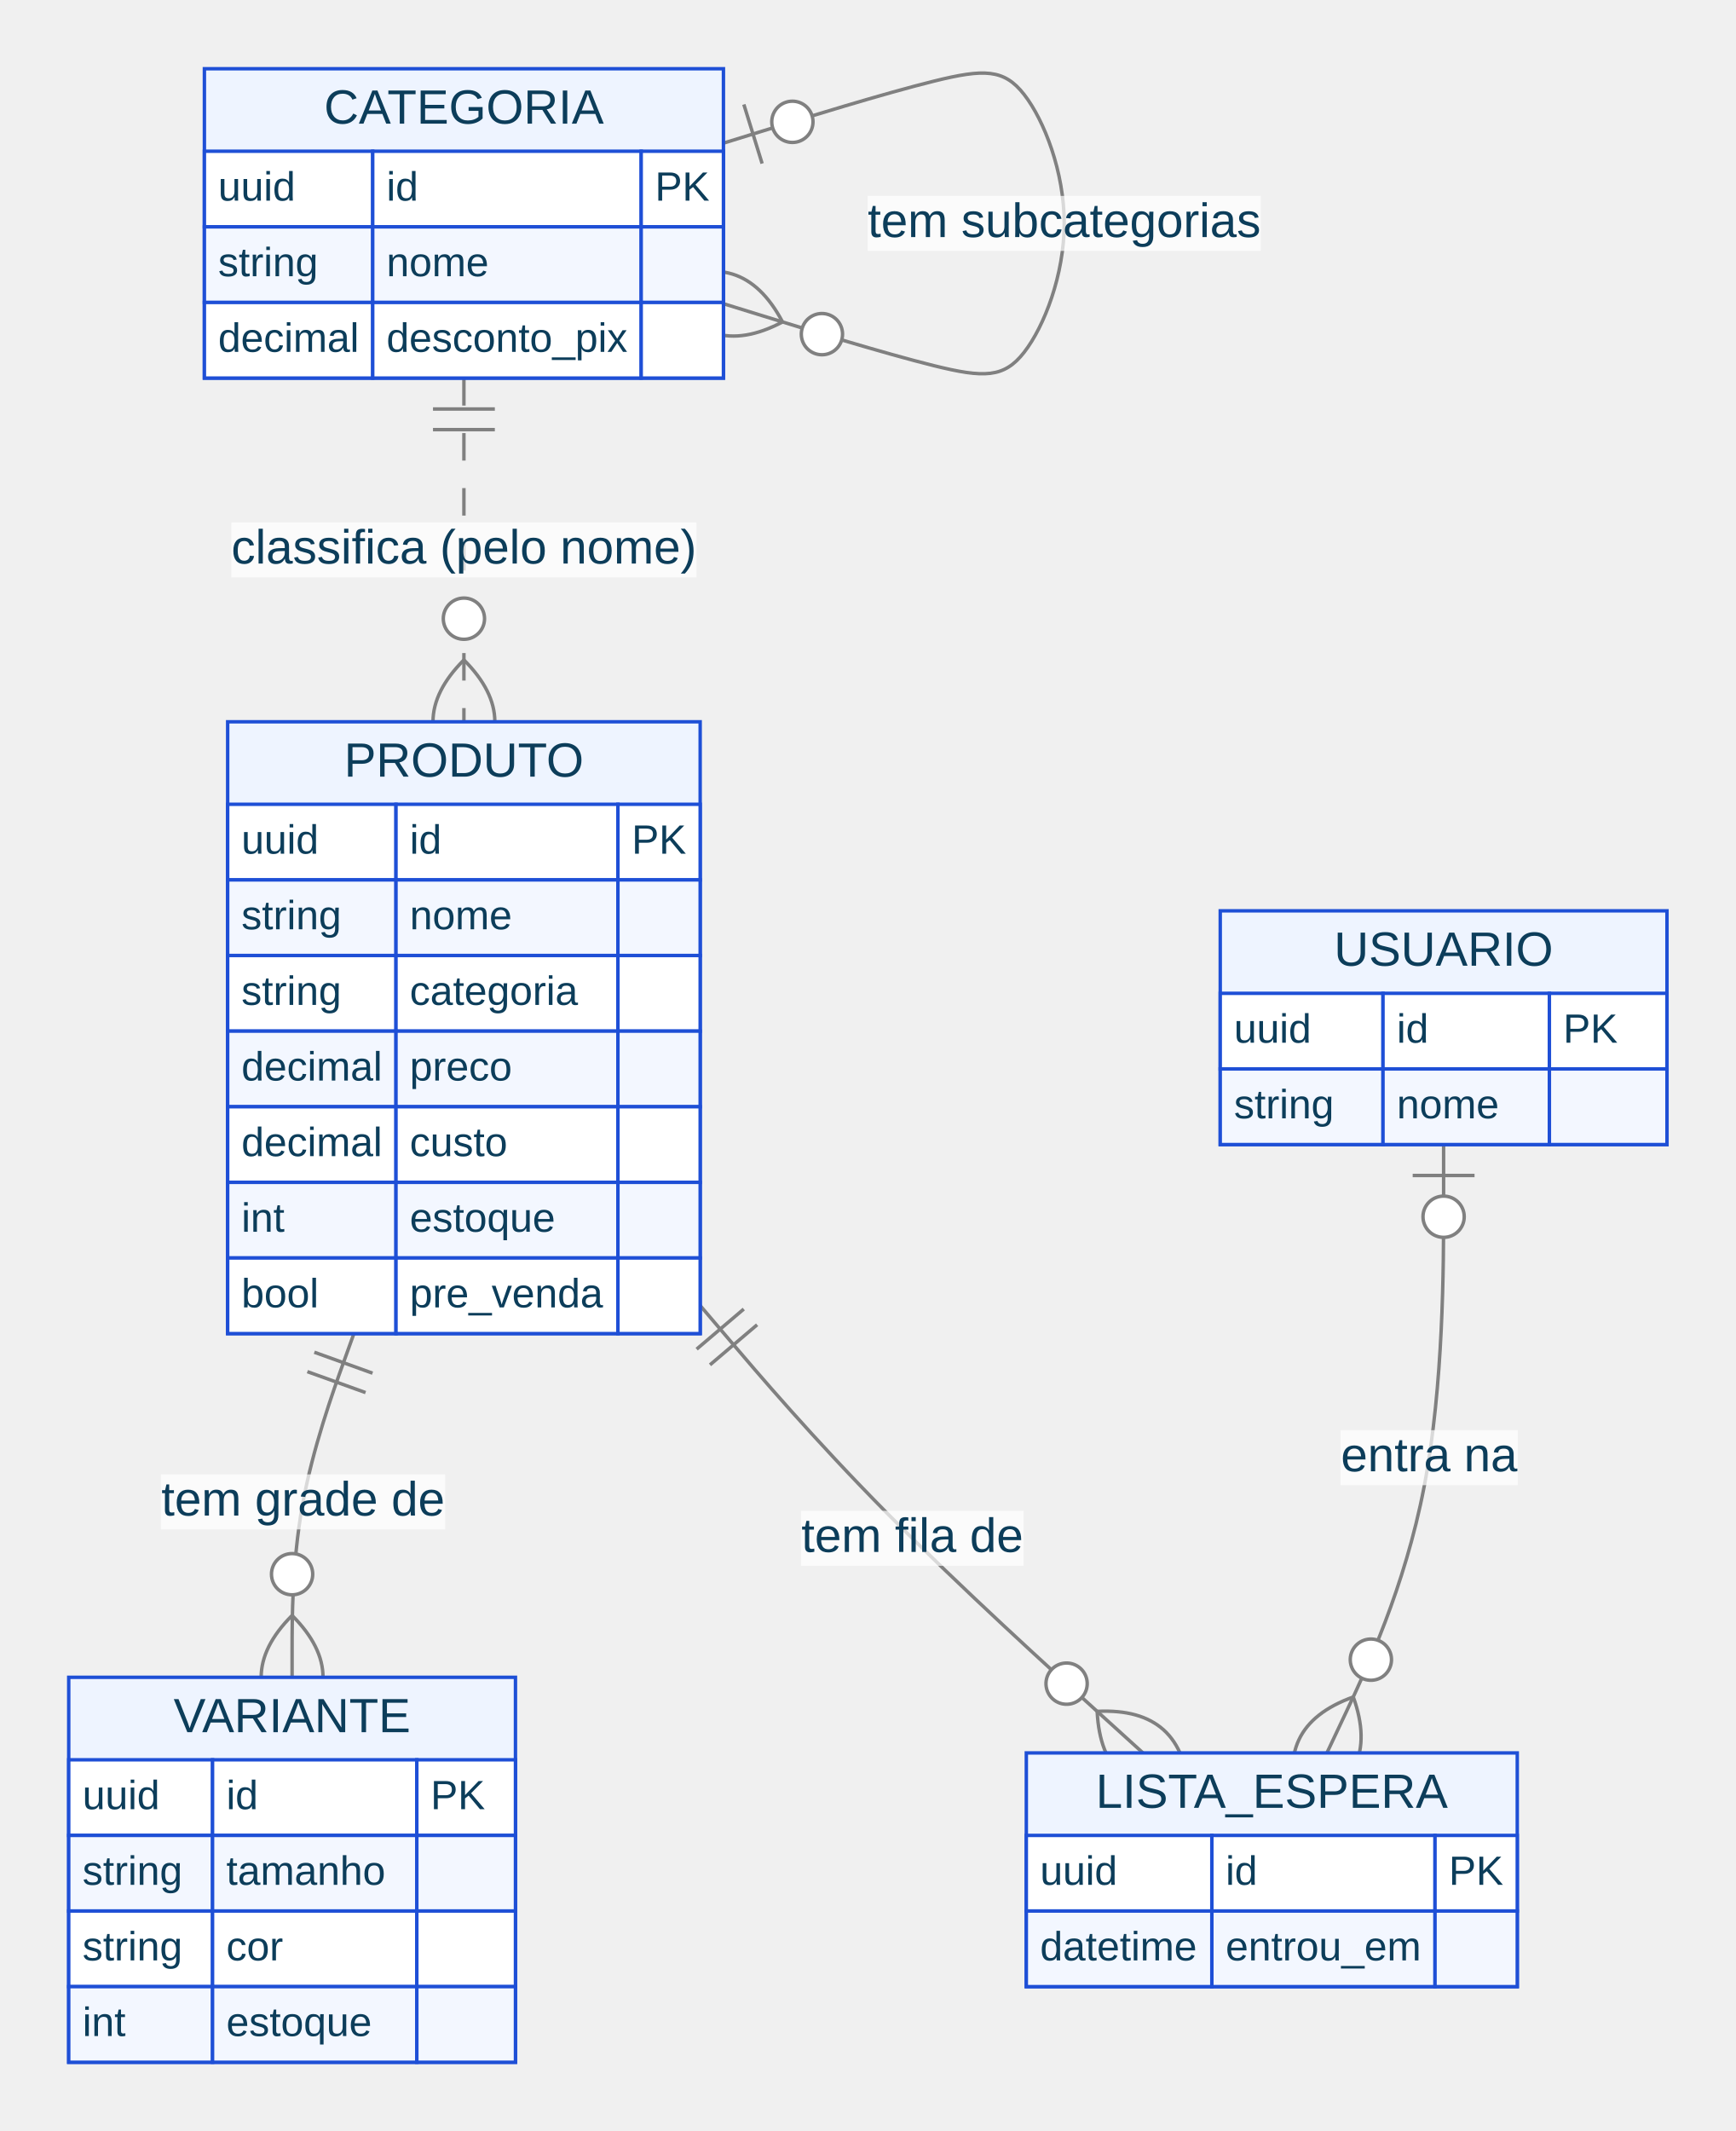
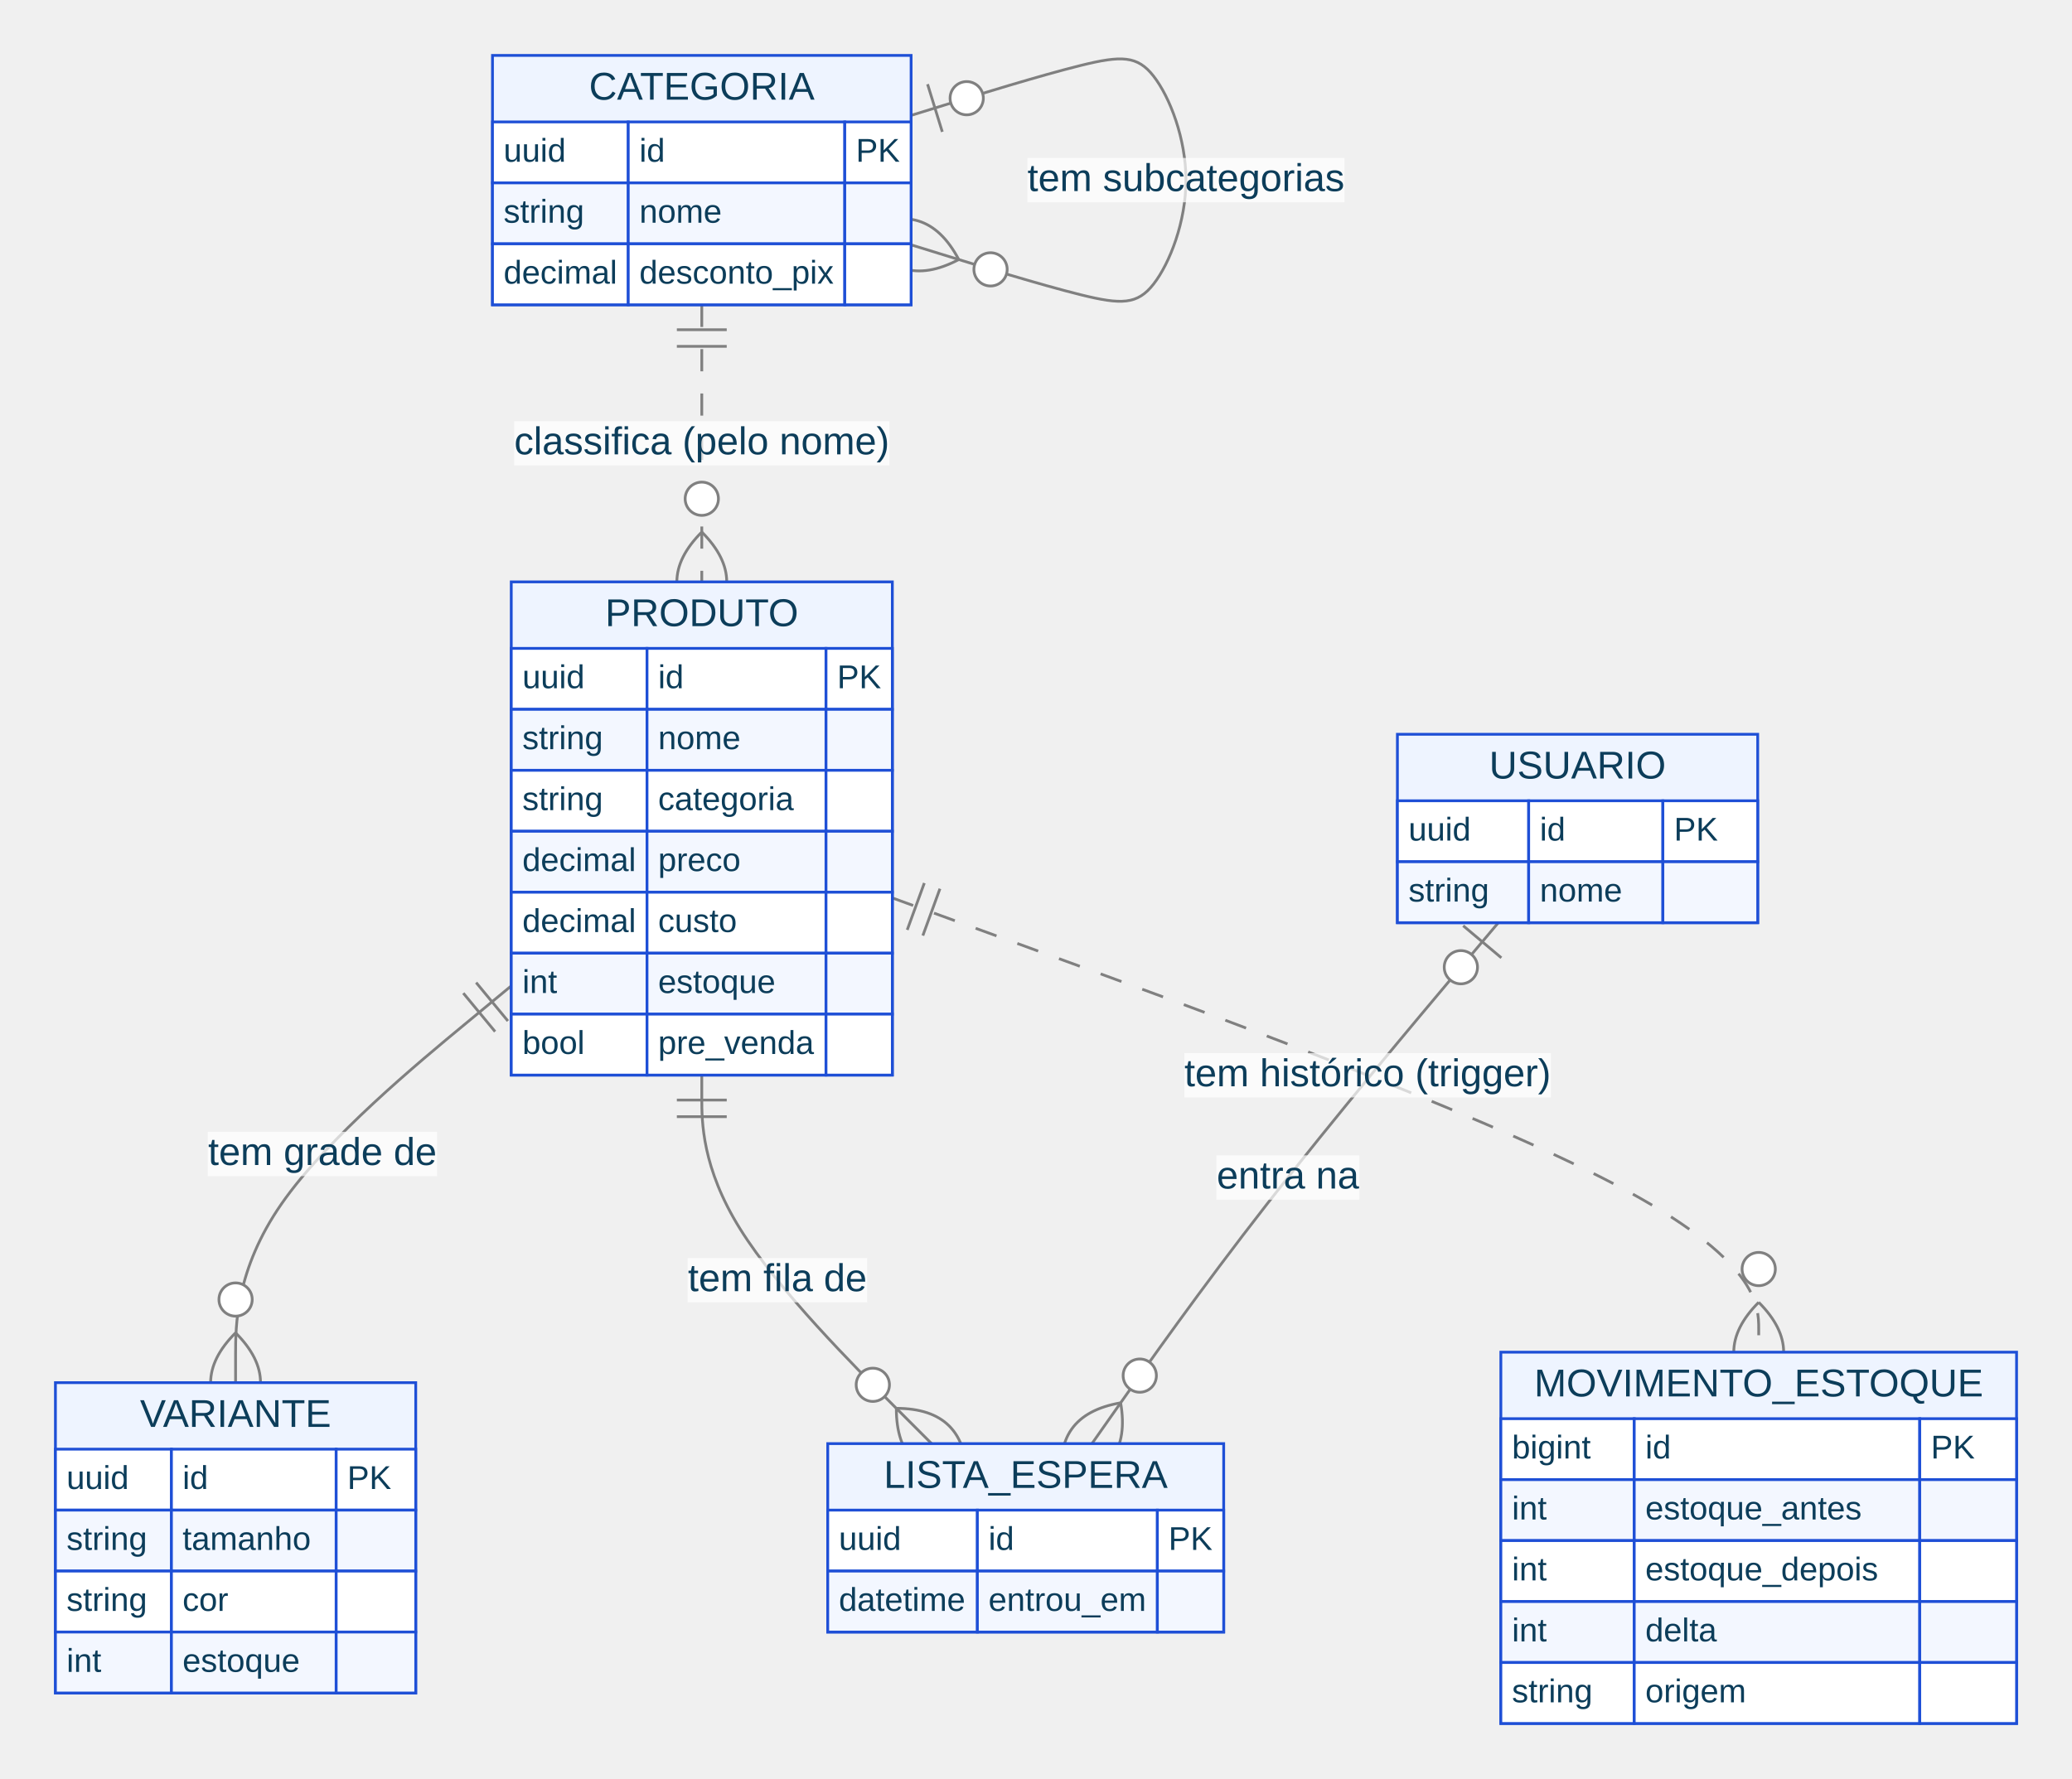
- <svg xmlns="http://www.w3.org/2000/svg" id="djhfy872sevk" width="505.091" height="620" viewBox="0 0 505.091 620" role="graphics-document document" aria-roledescription="er">
-   <style>#djhfy872sevk{font-family:Arial,Helvetica,sans-serif;font-size:14px;fill:#0C3D5A;}#djhfy872sevk .error-icon{fill:#ffffff;}#djhfy872sevk .error-text{fill:#000000;stroke:#000000;}#djhfy872sevk .edge-thickness-normal{stroke-width:1px;}#djhfy872sevk .edge-thickness-thick{stroke-width:3.5px;}#djhfy872sevk .edge-pattern-solid{stroke-dasharray:0;}#djhfy872sevk .edge-thickness-invisible{stroke-width:0;fill:none;}#djhfy872sevk .edge-pattern-dashed{stroke-dasharray:3;}#djhfy872sevk .edge-pattern-dotted{stroke-dasharray:2;}#djhfy872sevk .marker{fill:#1E4FD6;stroke:#1E4FD6;}#djhfy872sevk .marker.cross{stroke:#1E4FD6;}#djhfy872sevk svg{font-family:Arial,Helvetica,sans-serif;font-size:14px;}#djhfy872sevk p{margin:0;}#djhfy872sevk .entityBox{fill:#EEF4FF;stroke:#1E4FD6;}#djhfy872sevk .attributeBoxOdd{fill:#FFFFFF;stroke:#1E4FD6;}#djhfy872sevk .attributeBoxEven{fill:#F3F7FF;stroke:#1E4FD6;}#djhfy872sevk .relationshipLabelBox{fill:#ffffff;opacity:0.7;background-color:#ffffff;}#djhfy872sevk .relationshipLabelBox rect{opacity:0.5;}#djhfy872sevk .relationshipLine{stroke:#1E4FD6;}#djhfy872sevk .entityTitleText{text-anchor:middle;font-size:18px;fill:#0C3D5A;}#djhfy872sevk #MD_PARENT_START{fill:#f5f5f5!important;stroke:#1E4FD6!important;stroke-width:1;}#djhfy872sevk #MD_PARENT_END{fill:#f5f5f5!important;stroke:#1E4FD6!important;stroke-width:1;}#djhfy872sevk :root{--mermaid-font-family:"trebuchet ms",verdana,arial,sans-serif;}</style>
+ <svg xmlns="http://www.w3.org/2000/svg" id="dyu5pu524eqk" width="747.602" height="642" viewBox="0 0 747.602 642" role="graphics-document document" aria-roledescription="er">
+   <style>#dyu5pu524eqk{font-family:Arial,Helvetica,sans-serif;font-size:14px;fill:#0C3D5A;}#dyu5pu524eqk .error-icon{fill:#ffffff;}#dyu5pu524eqk .error-text{fill:#000000;stroke:#000000;}#dyu5pu524eqk .edge-thickness-normal{stroke-width:1px;}#dyu5pu524eqk .edge-thickness-thick{stroke-width:3.5px;}#dyu5pu524eqk .edge-pattern-solid{stroke-dasharray:0;}#dyu5pu524eqk .edge-thickness-invisible{stroke-width:0;fill:none;}#dyu5pu524eqk .edge-pattern-dashed{stroke-dasharray:3;}#dyu5pu524eqk .edge-pattern-dotted{stroke-dasharray:2;}#dyu5pu524eqk .marker{fill:#1E4FD6;stroke:#1E4FD6;}#dyu5pu524eqk .marker.cross{stroke:#1E4FD6;}#dyu5pu524eqk svg{font-family:Arial,Helvetica,sans-serif;font-size:14px;}#dyu5pu524eqk p{margin:0;}#dyu5pu524eqk .entityBox{fill:#EEF4FF;stroke:#1E4FD6;}#dyu5pu524eqk .attributeBoxOdd{fill:#FFFFFF;stroke:#1E4FD6;}#dyu5pu524eqk .attributeBoxEven{fill:#F3F7FF;stroke:#1E4FD6;}#dyu5pu524eqk .relationshipLabelBox{fill:#ffffff;opacity:0.7;background-color:#ffffff;}#dyu5pu524eqk .relationshipLabelBox rect{opacity:0.5;}#dyu5pu524eqk .relationshipLine{stroke:#1E4FD6;}#dyu5pu524eqk .entityTitleText{text-anchor:middle;font-size:18px;fill:#0C3D5A;}#dyu5pu524eqk #MD_PARENT_START{fill:#f5f5f5!important;stroke:#1E4FD6!important;stroke-width:1;}#dyu5pu524eqk #MD_PARENT_END{fill:#f5f5f5!important;stroke:#1E4FD6!important;stroke-width:1;}#dyu5pu524eqk :root{--mermaid-font-family:"trebuchet ms",verdana,arial,sans-serif;}</style>
  <g />
  <defs>
    <marker id="MD_PARENT_START" refX="0" refY="7" markerWidth="190" markerHeight="240" orient="auto">
      <path d="M 18,7 L9,13 L1,7 L9,1 Z" />
    </marker>
  </defs>
  <defs>
    <marker id="MD_PARENT_END" refX="19" refY="7" markerWidth="20" markerHeight="28" orient="auto">
      <path d="M 18,7 L9,13 L1,7 L9,1 Z" />
    </marker>
  </defs>
  <defs>
    <marker id="ONLY_ONE_START" refX="0" refY="9" markerWidth="18" markerHeight="18" orient="auto">
      <path stroke="gray" fill="none" d="M9,0 L9,18 M15,0 L15,18" />
    </marker>
  </defs>
  <defs>
    <marker id="ONLY_ONE_END" refX="18" refY="9" markerWidth="18" markerHeight="18" orient="auto">
      <path stroke="gray" fill="none" d="M3,0 L3,18 M9,0 L9,18" />
    </marker>
  </defs>
  <defs>
    <marker id="ZERO_OR_ONE_START" refX="0" refY="9" markerWidth="30" markerHeight="18" orient="auto">
      <circle stroke="gray" fill="white" cx="21" cy="9" r="6" />
      <path stroke="gray" fill="none" d="M9,0 L9,18" />
    </marker>
  </defs>
  <defs>
    <marker id="ZERO_OR_ONE_END" refX="30" refY="9" markerWidth="30" markerHeight="18" orient="auto">
      <circle stroke="gray" fill="white" cx="9" cy="9" r="6" />
      <path stroke="gray" fill="none" d="M21,0 L21,18" />
    </marker>
  </defs>
  <defs>
    <marker id="ONE_OR_MORE_START" refX="18" refY="18" markerWidth="45" markerHeight="36" orient="auto">
      <path stroke="gray" fill="none" d="M0,18 Q 18,0 36,18 Q 18,36 0,18 M42,9 L42,27" />
    </marker>
  </defs>
  <defs>
    <marker id="ONE_OR_MORE_END" refX="27" refY="18" markerWidth="45" markerHeight="36" orient="auto">
      <path stroke="gray" fill="none" d="M3,9 L3,27 M9,18 Q27,0 45,18 Q27,36 9,18" />
    </marker>
  </defs>
  <defs>
    <marker id="ZERO_OR_MORE_START" refX="18" refY="18" markerWidth="57" markerHeight="36" orient="auto">
      <circle stroke="gray" fill="white" cx="48" cy="18" r="6" />
      <path stroke="gray" fill="none" d="M0,18 Q18,0 36,18 Q18,36 0,18" />
    </marker>
  </defs>
  <defs>
    <marker id="ZERO_OR_MORE_END" refX="39" refY="18" markerWidth="57" markerHeight="36" orient="auto">
      <circle stroke="gray" fill="white" cx="9" cy="18" r="6" />
      <path stroke="gray" fill="none" d="M21,18 Q39,0 57,18 Q39,36 21,18" />
    </marker>
  </defs>
-   <path class="er relationshipLine" d="M210.521,41.646L222.188,38.039C233.854,34.431,257.188,27.215,271.771,23.608C286.354,20,292.188,20,298.021,27.5C303.854,35,309.688,50,309.688,65C309.688,80,303.854,95,298.021,102.5C292.188,110,286.354,110,271.771,106.392C257.188,102.785,233.854,95.569,222.188,91.961L210.521,88.354" marker-end="url(#ZERO_OR_MORE_END)" marker-start="url(#ZERO_OR_ONE_START)" style="stroke: gray; fill: none;" />
-   <path class="er relationshipLine" d="M135,110L135,118.333C135,126.667,135,143.333,135,160C135,176.667,135,193.333,135,201.667L135,210" stroke-dasharray="8,8" marker-end="url(#ZERO_OR_MORE_END)" marker-start="url(#ONLY_ONE_START)" style="stroke: gray; fill: none;" />
-   <path class="er relationshipLine" d="M102.986,388L99.988,396.333C96.99,404.667,90.995,421.333,87.998,438C85,454.667,85,471.333,85,479.667L85,488" marker-end="url(#ZERO_OR_MORE_END)" marker-start="url(#ONLY_ONE_START)" style="stroke: gray; fill: none;" />
-   <path class="er relationshipLine" d="M203.749,379.836L211.994,389.53C220.238,399.224,236.727,418.612,258.203,440.306C279.678,462,306.141,486,319.372,498L332.603,510" marker-end="url(#ZERO_OR_MORE_END)" marker-start="url(#ONLY_ONE_START)" style="stroke: gray; fill: none;" />
-   <path class="er relationshipLine" d="M420.091,333L420.091,350.5C420.091,368,420.091,403,414.431,432.5C408.77,462,397.449,486,391.789,498L386.129,510" marker-end="url(#ZERO_OR_MORE_END)" marker-start="url(#ZERO_OR_ONE_START)" style="stroke: gray; fill: none;" />
-   <g id="entity-CATEGORIA-ae595331-34b1-5be7-8db5-1a4597688f9c" transform="translate(59.47884,20 )">
+   <path class="er relationshipLine" d="M328.737,41.646L340.404,38.039C352.071,34.431,375.404,27.215,389.987,23.608C404.571,20,410.404,20,416.237,27.5C422.071,35,427.904,50,427.904,65C427.904,80,422.071,95,416.237,102.5C410.404,110,404.571,110,389.987,106.392C375.404,102.785,352.071,95.569,340.404,91.961L328.737,88.354" marker-end="url(#ZERO_OR_MORE_END)" marker-start="url(#ZERO_OR_ONE_START)" style="stroke: gray; fill: none;" />
+   <path class="er relationshipLine" d="M253.216,110L253.216,118.333C253.216,126.667,253.216,143.333,253.216,160C253.216,176.667,253.216,193.333,253.216,201.667L253.216,210" stroke-dasharray="8,8" marker-end="url(#ZERO_OR_MORE_END)" marker-start="url(#ONLY_ONE_START)" style="stroke: gray; fill: none;" />
+   <path class="er relationshipLine" d="M184.467,355.809L167.889,369.507C151.311,383.206,118.156,410.603,101.578,434.468C85,458.333,85,478.667,85,488.833L85,499" marker-end="url(#ZERO_OR_MORE_END)" marker-start="url(#ONLY_ONE_START)" style="stroke: gray; fill: none;" />
+   <path class="er relationshipLine" d="M253.216,388L253.216,396.333C253.216,404.667,253.216,421.333,267.035,443.5C280.853,465.667,308.49,493.333,322.309,507.167L336.127,521" marker-end="url(#ZERO_OR_MORE_END)" marker-start="url(#ONLY_ONE_START)" style="stroke: gray; fill: none;" />
+   <path class="er relationshipLine" d="M321.965,324.059L374.065,343.049C426.165,362.039,530.364,400.02,582.463,427.343C634.563,454.667,634.563,471.333,634.563,479.667L634.563,488" stroke-dasharray="8,8" marker-end="url(#ZERO_OR_MORE_END)" marker-start="url(#ONLY_ONE_START)" style="stroke: gray; fill: none;" />
+   <path class="er relationshipLine" d="M540.613,333L525.899,350.5C511.184,368,481.756,403,457.318,434.333C432.881,465.667,413.435,493.333,403.712,507.167L393.988,521" marker-end="url(#ZERO_OR_MORE_END)" marker-start="url(#ZERO_OR_ONE_START)" style="stroke: gray; fill: none;" />
+   <g id="entity-CATEGORIA-ae595331-34b1-5be7-8db5-1a4597688f9c" transform="translate(177.6951,20 )">
    <rect class="er entityBox" x="0" y="0" width="151.042" height="90" />
    <text class="er entityLabel" id="text-entity-CATEGORIA-ae595331-34b1-5be7-8db5-1a4597688f9c" x="0" y="0" transform="translate(75.52116,12)" style="dominant-baseline: middle; text-anchor: middle; font-size: 14px;">CATEGORIA</text>
    <rect class="er attributeBoxOdd" x="0" y="24" width="48.984" height="22" />
    <text class="er entityLabel" id="text-entity-CATEGORIA-ae595331-34b1-5be7-8db5-1a4597688f9c-attr-1-type" x="0" y="0" transform="translate(4,35)" style="dominant-baseline: middle; font-size: 11.9px;">uuid</text>
    <rect class="er attributeBoxOdd" x="48.984" y="24" width="78.127" height="22" />
    <text class="er entityLabel" id="text-entity-CATEGORIA-ae595331-34b1-5be7-8db5-1a4597688f9c-attr-1-name" x="0" y="0" transform="translate(52.98438,35)" style="dominant-baseline: middle; font-size: 11.9px;">id</text>
    <rect class="er attributeBoxOdd" x="127.111" y="24" width="23.931" height="22" />
    <text class="er entityLabel" id="text-entity-CATEGORIA-ae595331-34b1-5be7-8db5-1a4597688f9c-attr-1-key" x="0" y="0" transform="translate(131.1114,35)" style="dominant-baseline: middle; font-size: 11.9px;">PK</text>
    <rect class="er attributeBoxEven" x="0" y="46" width="48.984" height="22" />
    <text class="er entityLabel" id="text-entity-CATEGORIA-ae595331-34b1-5be7-8db5-1a4597688f9c-attr-2-type" x="0" y="0" transform="translate(4,57)" style="dominant-baseline: middle; font-size: 11.9px;">string</text>
    <rect class="er attributeBoxEven" x="48.984" y="46" width="78.127" height="22" />
    <text class="er entityLabel" id="text-entity-CATEGORIA-ae595331-34b1-5be7-8db5-1a4597688f9c-attr-2-name" x="0" y="0" transform="translate(52.98438,57)" style="dominant-baseline: middle; font-size: 11.9px;">nome</text>
    <rect class="er attributeBoxEven" x="127.111" y="46" width="23.931" height="22" />
    <text class="er entityLabel" id="text-entity-CATEGORIA-ae595331-34b1-5be7-8db5-1a4597688f9c-attr-2-key" x="0" y="0" transform="translate(131.1114,57)" style="dominant-baseline: middle; font-size: 11.9px;" />
    <rect class="er attributeBoxOdd" x="0" y="68" width="48.984" height="22" />
    <text class="er entityLabel" id="text-entity-CATEGORIA-ae595331-34b1-5be7-8db5-1a4597688f9c-attr-3-type" x="0" y="0" transform="translate(4,79)" style="dominant-baseline: middle; font-size: 11.9px;">decimal</text>
    <rect class="er attributeBoxOdd" x="48.984" y="68" width="78.127" height="22" />
    <text class="er entityLabel" id="text-entity-CATEGORIA-ae595331-34b1-5be7-8db5-1a4597688f9c-attr-3-name" x="0" y="0" transform="translate(52.98438,79)" style="dominant-baseline: middle; font-size: 11.9px;">desconto_pix</text>
    <rect class="er attributeBoxOdd" x="127.111" y="68" width="23.931" height="22" />
    <text class="er entityLabel" id="text-entity-CATEGORIA-ae595331-34b1-5be7-8db5-1a4597688f9c-attr-3-key" x="0" y="0" transform="translate(131.1114,79)" style="dominant-baseline: middle; font-size: 11.9px;" />
  </g>
-   <g id="entity-PRODUTO-70eb484a-58b0-5b48-bc22-e6fb8866a664" transform="translate(66.25082,210 )">
+   <g id="entity-PRODUTO-70eb484a-58b0-5b48-bc22-e6fb8866a664" transform="translate(184.4671,210 )">
    <rect class="er entityBox" x="0" y="0" width="137.498" height="178" />
    <text class="er entityLabel" id="text-entity-PRODUTO-70eb484a-58b0-5b48-bc22-e6fb8866a664" x="0" y="0" transform="translate(68.74918,12)" style="dominant-baseline: middle; text-anchor: middle; font-size: 14px;">PRODUTO</text>
    <rect class="er attributeBoxOdd" x="0" y="24" width="48.984" height="22" />
    <text class="er entityLabel" id="text-entity-PRODUTO-70eb484a-58b0-5b48-bc22-e6fb8866a664-attr-1-type" x="0" y="0" transform="translate(4,35)" style="dominant-baseline: middle; font-size: 11.9px;">uuid</text>
    <rect class="er attributeBoxOdd" x="48.984" y="24" width="64.583" height="22" />
    <text class="er entityLabel" id="text-entity-PRODUTO-70eb484a-58b0-5b48-bc22-e6fb8866a664-attr-1-name" x="0" y="0" transform="translate(52.98438,35)" style="dominant-baseline: middle; font-size: 11.9px;">id</text>
    <rect class="er attributeBoxOdd" x="113.567" y="24" width="23.931" height="22" />
    <text class="er entityLabel" id="text-entity-PRODUTO-70eb484a-58b0-5b48-bc22-e6fb8866a664-attr-1-key" x="0" y="0" transform="translate(117.5674,35)" style="dominant-baseline: middle; font-size: 11.9px;">PK</text>
    <rect class="er attributeBoxEven" x="0" y="46" width="48.984" height="22" />
    <text class="er entityLabel" id="text-entity-PRODUTO-70eb484a-58b0-5b48-bc22-e6fb8866a664-attr-2-type" x="0" y="0" transform="translate(4,57)" style="dominant-baseline: middle; font-size: 11.9px;">string</text>
    <rect class="er attributeBoxEven" x="48.984" y="46" width="64.583" height="22" />
    <text class="er entityLabel" id="text-entity-PRODUTO-70eb484a-58b0-5b48-bc22-e6fb8866a664-attr-2-name" x="0" y="0" transform="translate(52.98438,57)" style="dominant-baseline: middle; font-size: 11.9px;">nome</text>
    <rect class="er attributeBoxEven" x="113.567" y="46" width="23.931" height="22" />
    <text class="er entityLabel" id="text-entity-PRODUTO-70eb484a-58b0-5b48-bc22-e6fb8866a664-attr-2-key" x="0" y="0" transform="translate(117.5674,57)" style="dominant-baseline: middle; font-size: 11.9px;" />
    <rect class="er attributeBoxOdd" x="0" y="68" width="48.984" height="22" />
    <text class="er entityLabel" id="text-entity-PRODUTO-70eb484a-58b0-5b48-bc22-e6fb8866a664-attr-3-type" x="0" y="0" transform="translate(4,79)" style="dominant-baseline: middle; font-size: 11.9px;">string</text>
    <rect class="er attributeBoxOdd" x="48.984" y="68" width="64.583" height="22" />
    <text class="er entityLabel" id="text-entity-PRODUTO-70eb484a-58b0-5b48-bc22-e6fb8866a664-attr-3-name" x="0" y="0" transform="translate(52.98438,79)" style="dominant-baseline: middle; font-size: 11.9px;">categoria</text>
    <rect class="er attributeBoxOdd" x="113.567" y="68" width="23.931" height="22" />
    <text class="er entityLabel" id="text-entity-PRODUTO-70eb484a-58b0-5b48-bc22-e6fb8866a664-attr-3-key" x="0" y="0" transform="translate(117.5674,79)" style="dominant-baseline: middle; font-size: 11.9px;" />
    <rect class="er attributeBoxEven" x="0" y="90" width="48.984" height="22" />
    <text class="er entityLabel" id="text-entity-PRODUTO-70eb484a-58b0-5b48-bc22-e6fb8866a664-attr-4-type" x="0" y="0" transform="translate(4,101)" style="dominant-baseline: middle; font-size: 11.9px;">decimal</text>
    <rect class="er attributeBoxEven" x="48.984" y="90" width="64.583" height="22" />
    <text class="er entityLabel" id="text-entity-PRODUTO-70eb484a-58b0-5b48-bc22-e6fb8866a664-attr-4-name" x="0" y="0" transform="translate(52.98438,101)" style="dominant-baseline: middle; font-size: 11.9px;">preco</text>
    <rect class="er attributeBoxEven" x="113.567" y="90" width="23.931" height="22" />
    <text class="er entityLabel" id="text-entity-PRODUTO-70eb484a-58b0-5b48-bc22-e6fb8866a664-attr-4-key" x="0" y="0" transform="translate(117.5674,101)" style="dominant-baseline: middle; font-size: 11.9px;" />
    <rect class="er attributeBoxOdd" x="0" y="112" width="48.984" height="22" />
    <text class="er entityLabel" id="text-entity-PRODUTO-70eb484a-58b0-5b48-bc22-e6fb8866a664-attr-5-type" x="0" y="0" transform="translate(4,123)" style="dominant-baseline: middle; font-size: 11.9px;">decimal</text>
    <rect class="er attributeBoxOdd" x="48.984" y="112" width="64.583" height="22" />
    <text class="er entityLabel" id="text-entity-PRODUTO-70eb484a-58b0-5b48-bc22-e6fb8866a664-attr-5-name" x="0" y="0" transform="translate(52.98438,123)" style="dominant-baseline: middle; font-size: 11.9px;">custo</text>
    <rect class="er attributeBoxOdd" x="113.567" y="112" width="23.931" height="22" />
    <text class="er entityLabel" id="text-entity-PRODUTO-70eb484a-58b0-5b48-bc22-e6fb8866a664-attr-5-key" x="0" y="0" transform="translate(117.5674,123)" style="dominant-baseline: middle; font-size: 11.9px;" />
    <rect class="er attributeBoxEven" x="0" y="134" width="48.984" height="22" />
    <text class="er entityLabel" id="text-entity-PRODUTO-70eb484a-58b0-5b48-bc22-e6fb8866a664-attr-6-type" x="0" y="0" transform="translate(4,145)" style="dominant-baseline: middle; font-size: 11.9px;">int</text>
    <rect class="er attributeBoxEven" x="48.984" y="134" width="64.583" height="22" />
    <text class="er entityLabel" id="text-entity-PRODUTO-70eb484a-58b0-5b48-bc22-e6fb8866a664-attr-6-name" x="0" y="0" transform="translate(52.98438,145)" style="dominant-baseline: middle; font-size: 11.9px;">estoque</text>
    <rect class="er attributeBoxEven" x="113.567" y="134" width="23.931" height="22" />
    <text class="er entityLabel" id="text-entity-PRODUTO-70eb484a-58b0-5b48-bc22-e6fb8866a664-attr-6-key" x="0" y="0" transform="translate(117.5674,145)" style="dominant-baseline: middle; font-size: 11.9px;" />
    <rect class="er attributeBoxOdd" x="0" y="156" width="48.984" height="22" />
    <text class="er entityLabel" id="text-entity-PRODUTO-70eb484a-58b0-5b48-bc22-e6fb8866a664-attr-7-type" x="0" y="0" transform="translate(4,167)" style="dominant-baseline: middle; font-size: 11.9px;">bool</text>
    <rect class="er attributeBoxOdd" x="48.984" y="156" width="64.583" height="22" />
    <text class="er entityLabel" id="text-entity-PRODUTO-70eb484a-58b0-5b48-bc22-e6fb8866a664-attr-7-name" x="0" y="0" transform="translate(52.98438,167)" style="dominant-baseline: middle; font-size: 11.9px;">pre_venda</text>
    <rect class="er attributeBoxOdd" x="113.567" y="156" width="23.931" height="22" />
    <text class="er entityLabel" id="text-entity-PRODUTO-70eb484a-58b0-5b48-bc22-e6fb8866a664-attr-7-key" x="0" y="0" transform="translate(117.5674,167)" style="dominant-baseline: middle; font-size: 11.9px;" />
  </g>
-   <g id="entity-VARIANTE-e96965a8-0af3-53ea-9bc5-26451060b12d" transform="translate(20,488 )">
+   <g id="entity-VARIANTE-e96965a8-0af3-53ea-9bc5-26451060b12d" transform="translate(20,499 )">
    <rect class="er entityBox" x="0" y="0" width="130" height="112" />
    <text class="er entityLabel" id="text-entity-VARIANTE-e96965a8-0af3-53ea-9bc5-26451060b12d" x="0" y="0" transform="translate(65,12)" style="dominant-baseline: middle; text-anchor: middle; font-size: 14px;">VARIANTE</text>
    <rect class="er attributeBoxOdd" x="0" y="24" width="41.855" height="22" />
    <text class="er entityLabel" id="text-entity-VARIANTE-e96965a8-0af3-53ea-9bc5-26451060b12d-attr-1-type" x="0" y="0" transform="translate(4,35)" style="dominant-baseline: middle; font-size: 11.9px;">uuid</text>
    <rect class="er attributeBoxOdd" x="41.855" y="24" width="59.437" height="22" />
    <text class="er entityLabel" id="text-entity-VARIANTE-e96965a8-0af3-53ea-9bc5-26451060b12d-attr-1-name" x="0" y="0" transform="translate(45.85489,35)" style="dominant-baseline: middle; font-size: 11.9px;">id</text>
    <rect class="er attributeBoxOdd" x="101.292" y="24" width="28.708" height="22" />
    <text class="er entityLabel" id="text-entity-VARIANTE-e96965a8-0af3-53ea-9bc5-26451060b12d-attr-1-key" x="0" y="0" transform="translate(105.2923,35)" style="dominant-baseline: middle; font-size: 11.9px;">PK</text>
    <rect class="er attributeBoxEven" x="0" y="46" width="41.855" height="22" />
    <text class="er entityLabel" id="text-entity-VARIANTE-e96965a8-0af3-53ea-9bc5-26451060b12d-attr-2-type" x="0" y="0" transform="translate(4,57)" style="dominant-baseline: middle; font-size: 11.9px;">string</text>
    <rect class="er attributeBoxEven" x="41.855" y="46" width="59.437" height="22" />
    <text class="er entityLabel" id="text-entity-VARIANTE-e96965a8-0af3-53ea-9bc5-26451060b12d-attr-2-name" x="0" y="0" transform="translate(45.85489,57)" style="dominant-baseline: middle; font-size: 11.9px;">tamanho</text>
    <rect class="er attributeBoxEven" x="101.292" y="46" width="28.708" height="22" />
    <text class="er entityLabel" id="text-entity-VARIANTE-e96965a8-0af3-53ea-9bc5-26451060b12d-attr-2-key" x="0" y="0" transform="translate(105.2923,57)" style="dominant-baseline: middle; font-size: 11.9px;" />
    <rect class="er attributeBoxOdd" x="0" y="68" width="41.855" height="22" />
    <text class="er entityLabel" id="text-entity-VARIANTE-e96965a8-0af3-53ea-9bc5-26451060b12d-attr-3-type" x="0" y="0" transform="translate(4,79)" style="dominant-baseline: middle; font-size: 11.9px;">string</text>
    <rect class="er attributeBoxOdd" x="41.855" y="68" width="59.437" height="22" />
    <text class="er entityLabel" id="text-entity-VARIANTE-e96965a8-0af3-53ea-9bc5-26451060b12d-attr-3-name" x="0" y="0" transform="translate(45.85489,79)" style="dominant-baseline: middle; font-size: 11.9px;">cor</text>
    <rect class="er attributeBoxOdd" x="101.292" y="68" width="28.708" height="22" />
    <text class="er entityLabel" id="text-entity-VARIANTE-e96965a8-0af3-53ea-9bc5-26451060b12d-attr-3-key" x="0" y="0" transform="translate(105.2923,79)" style="dominant-baseline: middle; font-size: 11.9px;" />
    <rect class="er attributeBoxEven" x="0" y="90" width="41.855" height="22" />
    <text class="er entityLabel" id="text-entity-VARIANTE-e96965a8-0af3-53ea-9bc5-26451060b12d-attr-4-type" x="0" y="0" transform="translate(4,101)" style="dominant-baseline: middle; font-size: 11.9px;">int</text>
    <rect class="er attributeBoxEven" x="41.855" y="90" width="59.437" height="22" />
    <text class="er entityLabel" id="text-entity-VARIANTE-e96965a8-0af3-53ea-9bc5-26451060b12d-attr-4-name" x="0" y="0" transform="translate(45.85489,101)" style="dominant-baseline: middle; font-size: 11.9px;">estoque</text>
    <rect class="er attributeBoxEven" x="101.292" y="90" width="28.708" height="22" />
    <text class="er entityLabel" id="text-entity-VARIANTE-e96965a8-0af3-53ea-9bc5-26451060b12d-attr-4-key" x="0" y="0" transform="translate(105.2923,101)" style="dominant-baseline: middle; font-size: 11.9px;" />
  </g>
-   <g id="entity-LISTAESPERA-ccab7c94-f9e7-5711-9c7a-ccd3fe720f62" transform="translate(298.6583,510 )">
+   <g id="entity-LISTAESPERA-ccab7c94-f9e7-5711-9c7a-ccd3fe720f62" transform="translate(298.6583,521 )">
    <rect class="er entityBox" x="0" y="0" width="142.865" height="68" />
    <text class="er entityLabel" id="text-entity-LISTAESPERA-ccab7c94-f9e7-5711-9c7a-ccd3fe720f62" x="0" y="0" transform="translate(71.4326,12)" style="dominant-baseline: middle; text-anchor: middle; font-size: 14px;">LISTA_ESPERA</text>
    <rect class="er attributeBoxOdd" x="0" y="24" width="53.993" height="22" />
    <text class="er entityLabel" id="text-entity-LISTAESPERA-ccab7c94-f9e7-5711-9c7a-ccd3fe720f62-attr-1-type" x="0" y="0" transform="translate(4,35)" style="dominant-baseline: middle; font-size: 11.9px;">uuid</text>
    <rect class="er attributeBoxOdd" x="53.993" y="24" width="64.941" height="22" />
    <text class="er entityLabel" id="text-entity-LISTAESPERA-ccab7c94-f9e7-5711-9c7a-ccd3fe720f62-attr-1-name" x="0" y="0" transform="translate(57.99294,35)" style="dominant-baseline: middle; font-size: 11.9px;">id</text>
    <rect class="er attributeBoxOdd" x="118.934" y="24" width="23.931" height="22" />
    <text class="er entityLabel" id="text-entity-LISTAESPERA-ccab7c94-f9e7-5711-9c7a-ccd3fe720f62-attr-1-key" x="0" y="0" transform="translate(122.9342,35)" style="dominant-baseline: middle; font-size: 11.9px;">PK</text>
    <rect class="er attributeBoxEven" x="0" y="46" width="53.993" height="22" />
    <text class="er entityLabel" id="text-entity-LISTAESPERA-ccab7c94-f9e7-5711-9c7a-ccd3fe720f62-attr-2-type" x="0" y="0" transform="translate(4,57)" style="dominant-baseline: middle; font-size: 11.9px;">datetime</text>
    <rect class="er attributeBoxEven" x="53.993" y="46" width="64.941" height="22" />
    <text class="er entityLabel" id="text-entity-LISTAESPERA-ccab7c94-f9e7-5711-9c7a-ccd3fe720f62-attr-2-name" x="0" y="0" transform="translate(57.99294,57)" style="dominant-baseline: middle; font-size: 11.9px;">entrou_em</text>
    <rect class="er attributeBoxEven" x="118.934" y="46" width="23.931" height="22" />
    <text class="er entityLabel" id="text-entity-LISTAESPERA-ccab7c94-f9e7-5711-9c7a-ccd3fe720f62-attr-2-key" x="0" y="0" transform="translate(122.9342,57)" style="dominant-baseline: middle; font-size: 11.9px;" />
  </g>
-   <g id="entity-USUARIO-2dbea479-c464-5e02-9ddf-36fc948251bd" transform="translate(355.0909,265 )">
+   <g id="entity-MOVIMENTOESTOQUE-988cffbd-7d1a-5b7d-9059-62fa1f676b85" transform="translate(541.5235,488 )">
+     <rect class="er entityBox" x="0" y="0" width="186.078" height="134" />
+     <text class="er entityLabel" id="text-entity-MOVIMENTOESTOQUE-988cffbd-7d1a-5b7d-9059-62fa1f676b85" x="0" y="0" transform="translate(93.03906,12)" style="dominant-baseline: middle; text-anchor: middle; font-size: 14px;">MOVIMENTO_ESTOQUE</text>
+     <rect class="er attributeBoxOdd" x="0" y="24" width="48.124" height="22" />
+     <text class="er entityLabel" id="text-entity-MOVIMENTOESTOQUE-988cffbd-7d1a-5b7d-9059-62fa1f676b85-attr-1-type" x="0" y="0" transform="translate(4,35)" style="dominant-baseline: middle; font-size: 11.9px;">bigint</text>
+     <rect class="er attributeBoxOdd" x="48.124" y="24" width="103.022" height="22" />
+     <text class="er entityLabel" id="text-entity-MOVIMENTOESTOQUE-988cffbd-7d1a-5b7d-9059-62fa1f676b85-attr-1-name" x="0" y="0" transform="translate(52.1238,35)" style="dominant-baseline: middle; font-size: 11.9px;">id</text>
+     <rect class="er attributeBoxOdd" x="151.146" y="24" width="34.932" height="22" />
+     <text class="er entityLabel" id="text-entity-MOVIMENTOESTOQUE-988cffbd-7d1a-5b7d-9059-62fa1f676b85-attr-1-key" x="0" y="0" transform="translate(155.1458,35)" style="dominant-baseline: middle; font-size: 11.9px;">PK</text>
+     <rect class="er attributeBoxEven" x="0" y="46" width="48.124" height="22" />
+     <text class="er entityLabel" id="text-entity-MOVIMENTOESTOQUE-988cffbd-7d1a-5b7d-9059-62fa1f676b85-attr-2-type" x="0" y="0" transform="translate(4,57)" style="dominant-baseline: middle; font-size: 11.9px;">int</text>
+     <rect class="er attributeBoxEven" x="48.124" y="46" width="103.022" height="22" />
+     <text class="er entityLabel" id="text-entity-MOVIMENTOESTOQUE-988cffbd-7d1a-5b7d-9059-62fa1f676b85-attr-2-name" x="0" y="0" transform="translate(52.1238,57)" style="dominant-baseline: middle; font-size: 11.9px;">estoque_antes</text>
+     <rect class="er attributeBoxEven" x="151.146" y="46" width="34.932" height="22" />
+     <text class="er entityLabel" id="text-entity-MOVIMENTOESTOQUE-988cffbd-7d1a-5b7d-9059-62fa1f676b85-attr-2-key" x="0" y="0" transform="translate(155.1458,57)" style="dominant-baseline: middle; font-size: 11.9px;" />
+     <rect class="er attributeBoxOdd" x="0" y="68" width="48.124" height="22" />
+     <text class="er entityLabel" id="text-entity-MOVIMENTOESTOQUE-988cffbd-7d1a-5b7d-9059-62fa1f676b85-attr-3-type" x="0" y="0" transform="translate(4,79)" style="dominant-baseline: middle; font-size: 11.9px;">int</text>
+     <rect class="er attributeBoxOdd" x="48.124" y="68" width="103.022" height="22" />
+     <text class="er entityLabel" id="text-entity-MOVIMENTOESTOQUE-988cffbd-7d1a-5b7d-9059-62fa1f676b85-attr-3-name" x="0" y="0" transform="translate(52.1238,79)" style="dominant-baseline: middle; font-size: 11.9px;">estoque_depois</text>
+     <rect class="er attributeBoxOdd" x="151.146" y="68" width="34.932" height="22" />
+     <text class="er entityLabel" id="text-entity-MOVIMENTOESTOQUE-988cffbd-7d1a-5b7d-9059-62fa1f676b85-attr-3-key" x="0" y="0" transform="translate(155.1458,79)" style="dominant-baseline: middle; font-size: 11.9px;" />
+     <rect class="er attributeBoxEven" x="0" y="90" width="48.124" height="22" />
+     <text class="er entityLabel" id="text-entity-MOVIMENTOESTOQUE-988cffbd-7d1a-5b7d-9059-62fa1f676b85-attr-4-type" x="0" y="0" transform="translate(4,101)" style="dominant-baseline: middle; font-size: 11.9px;">int</text>
+     <rect class="er attributeBoxEven" x="48.124" y="90" width="103.022" height="22" />
+     <text class="er entityLabel" id="text-entity-MOVIMENTOESTOQUE-988cffbd-7d1a-5b7d-9059-62fa1f676b85-attr-4-name" x="0" y="0" transform="translate(52.1238,101)" style="dominant-baseline: middle; font-size: 11.9px;">delta</text>
+     <rect class="er attributeBoxEven" x="151.146" y="90" width="34.932" height="22" />
+     <text class="er entityLabel" id="text-entity-MOVIMENTOESTOQUE-988cffbd-7d1a-5b7d-9059-62fa1f676b85-attr-4-key" x="0" y="0" transform="translate(155.1458,101)" style="dominant-baseline: middle; font-size: 11.9px;" />
+     <rect class="er attributeBoxOdd" x="0" y="112" width="48.124" height="22" />
+     <text class="er entityLabel" id="text-entity-MOVIMENTOESTOQUE-988cffbd-7d1a-5b7d-9059-62fa1f676b85-attr-5-type" x="0" y="0" transform="translate(4,123)" style="dominant-baseline: middle; font-size: 11.9px;">string</text>
+     <rect class="er attributeBoxOdd" x="48.124" y="112" width="103.022" height="22" />
+     <text class="er entityLabel" id="text-entity-MOVIMENTOESTOQUE-988cffbd-7d1a-5b7d-9059-62fa1f676b85-attr-5-name" x="0" y="0" transform="translate(52.1238,123)" style="dominant-baseline: middle; font-size: 11.9px;">origem</text>
+     <rect class="er attributeBoxOdd" x="151.146" y="112" width="34.932" height="22" />
+     <text class="er entityLabel" id="text-entity-MOVIMENTOESTOQUE-988cffbd-7d1a-5b7d-9059-62fa1f676b85-attr-5-key" x="0" y="0" transform="translate(155.1458,123)" style="dominant-baseline: middle; font-size: 11.9px;" />
+   </g>
+   <g id="entity-USUARIO-2dbea479-c464-5e02-9ddf-36fc948251bd" transform="translate(504.2013,265 )">
    <rect class="er entityBox" x="0" y="0" width="130" height="68" />
    <text class="er entityLabel" id="text-entity-USUARIO-2dbea479-c464-5e02-9ddf-36fc948251bd" x="0" y="0" transform="translate(65,12)" style="dominant-baseline: middle; text-anchor: middle; font-size: 14px;">USUARIO</text>
    <rect class="er attributeBoxOdd" x="0" y="24" width="47.365" height="22" />
    <text class="er entityLabel" id="text-entity-USUARIO-2dbea479-c464-5e02-9ddf-36fc948251bd-attr-1-type" x="0" y="0" transform="translate(4,35)" style="dominant-baseline: middle; font-size: 11.9px;">uuid</text>
    <rect class="er attributeBoxOdd" x="47.365" y="24" width="48.418" height="22" />
    <text class="er entityLabel" id="text-entity-USUARIO-2dbea479-c464-5e02-9ddf-36fc948251bd-attr-1-name" x="0" y="0" transform="translate(51.36477,35)" style="dominant-baseline: middle; font-size: 11.9px;">id</text>
    <rect class="er attributeBoxOdd" x="95.782" y="24" width="34.218" height="22" />
    <text class="er entityLabel" id="text-entity-USUARIO-2dbea479-c464-5e02-9ddf-36fc948251bd-attr-1-key" x="0" y="0" transform="translate(99.7824,35)" style="dominant-baseline: middle; font-size: 11.9px;">PK</text>
    <rect class="er attributeBoxEven" x="0" y="46" width="47.365" height="22" />
    <text class="er entityLabel" id="text-entity-USUARIO-2dbea479-c464-5e02-9ddf-36fc948251bd-attr-2-type" x="0" y="0" transform="translate(4,57)" style="dominant-baseline: middle; font-size: 11.9px;">string</text>
    <rect class="er attributeBoxEven" x="47.365" y="46" width="48.418" height="22" />
    <text class="er entityLabel" id="text-entity-USUARIO-2dbea479-c464-5e02-9ddf-36fc948251bd-attr-2-name" x="0" y="0" transform="translate(51.36477,57)" style="dominant-baseline: middle; font-size: 11.9px;">nome</text>
    <rect class="er attributeBoxEven" x="95.782" y="46" width="34.218" height="22" />
    <text class="er entityLabel" id="text-entity-USUARIO-2dbea479-c464-5e02-9ddf-36fc948251bd-attr-2-key" x="0" y="0" transform="translate(99.7824,57)" style="dominant-baseline: middle; font-size: 11.9px;" />
  </g>
-   <rect class="er relationshipLabelBox" x="252.485" y="57" width="114.406" height="16" />
-   <text class="er relationshipLabel" id="rel110" x="309.688" y="65" style="text-anchor: middle; dominant-baseline: middle; font-size: 14px;">tem subcategorias</text>
-   <rect class="er relationshipLabelBox" x="67.305" y="152" width="135.391" height="16" />
-   <text class="er relationshipLabel" id="rel111" x="135" y="160" style="text-anchor: middle; dominant-baseline: middle; font-size: 14px;">classifica (pelo nome)</text>
-   <rect class="er relationshipLabelBox" x="46.833" y="428.967" width="82.71" height="16" />
-   <text class="er relationshipLabel" id="rel112" x="88.188" y="436.967" style="text-anchor: middle; dominant-baseline: middle; font-size: 14px;">tem grade de</text>
-   <rect class="er relationshipLabelBox" x="233.083" y="439.563" width="64.8" height="16" />
-   <text class="er relationshipLabel" id="rel113" x="265.482" y="447.563" style="text-anchor: middle; dominant-baseline: middle; font-size: 14px;">tem fila de</text>
-   <rect class="er relationshipLabelBox" x="390.082" y="416.099" width="51.586" height="16" />
-   <text class="er relationshipLabel" id="rel114" x="415.875" y="424.099" style="text-anchor: middle; dominant-baseline: middle; font-size: 14px;">entra na</text>
+   <rect class="er relationshipLabelBox" x="370.701" y="57" width="114.406" height="16" />
+   <text class="er relationshipLabel" id="rel110" x="427.904" y="65" style="text-anchor: middle; dominant-baseline: middle; font-size: 14px;">tem subcategorias</text>
+   <rect class="er relationshipLabelBox" x="185.521" y="152" width="135.391" height="16" />
+   <text class="er relationshipLabel" id="rel111" x="253.216" y="160" style="text-anchor: middle; dominant-baseline: middle; font-size: 14px;">classifica (pelo nome)</text>
+   <rect class="er relationshipLabelBox" x="74.974" y="408.471" width="82.71" height="16" />
+   <text class="er relationshipLabel" id="rel112" x="116.329" y="416.471" style="text-anchor: middle; dominant-baseline: middle; font-size: 14px;">tem grade de</text>
+   <rect class="er relationshipLabelBox" x="248.094" y="454.016" width="64.8" height="16" />
+   <text class="er relationshipLabel" id="rel113" x="280.494" y="462.016" style="text-anchor: middle; dominant-baseline: middle; font-size: 14px;">tem fila de</text>
+   <rect class="er relationshipLabelBox" x="427.324" y="380.07" width="132.266" height="16" />
+   <text class="er relationshipLabel" id="rel114" x="493.457" y="388.07" style="text-anchor: middle; dominant-baseline: middle; font-size: 14px;">tem histórico (trigger)</text>
+   <rect class="er relationshipLabelBox" x="438.889" y="416.968" width="51.586" height="16" />
+   <text class="er relationshipLabel" id="rel115" x="464.682" y="424.968" style="text-anchor: middle; dominant-baseline: middle; font-size: 14px;">entra na</text>
</svg>
